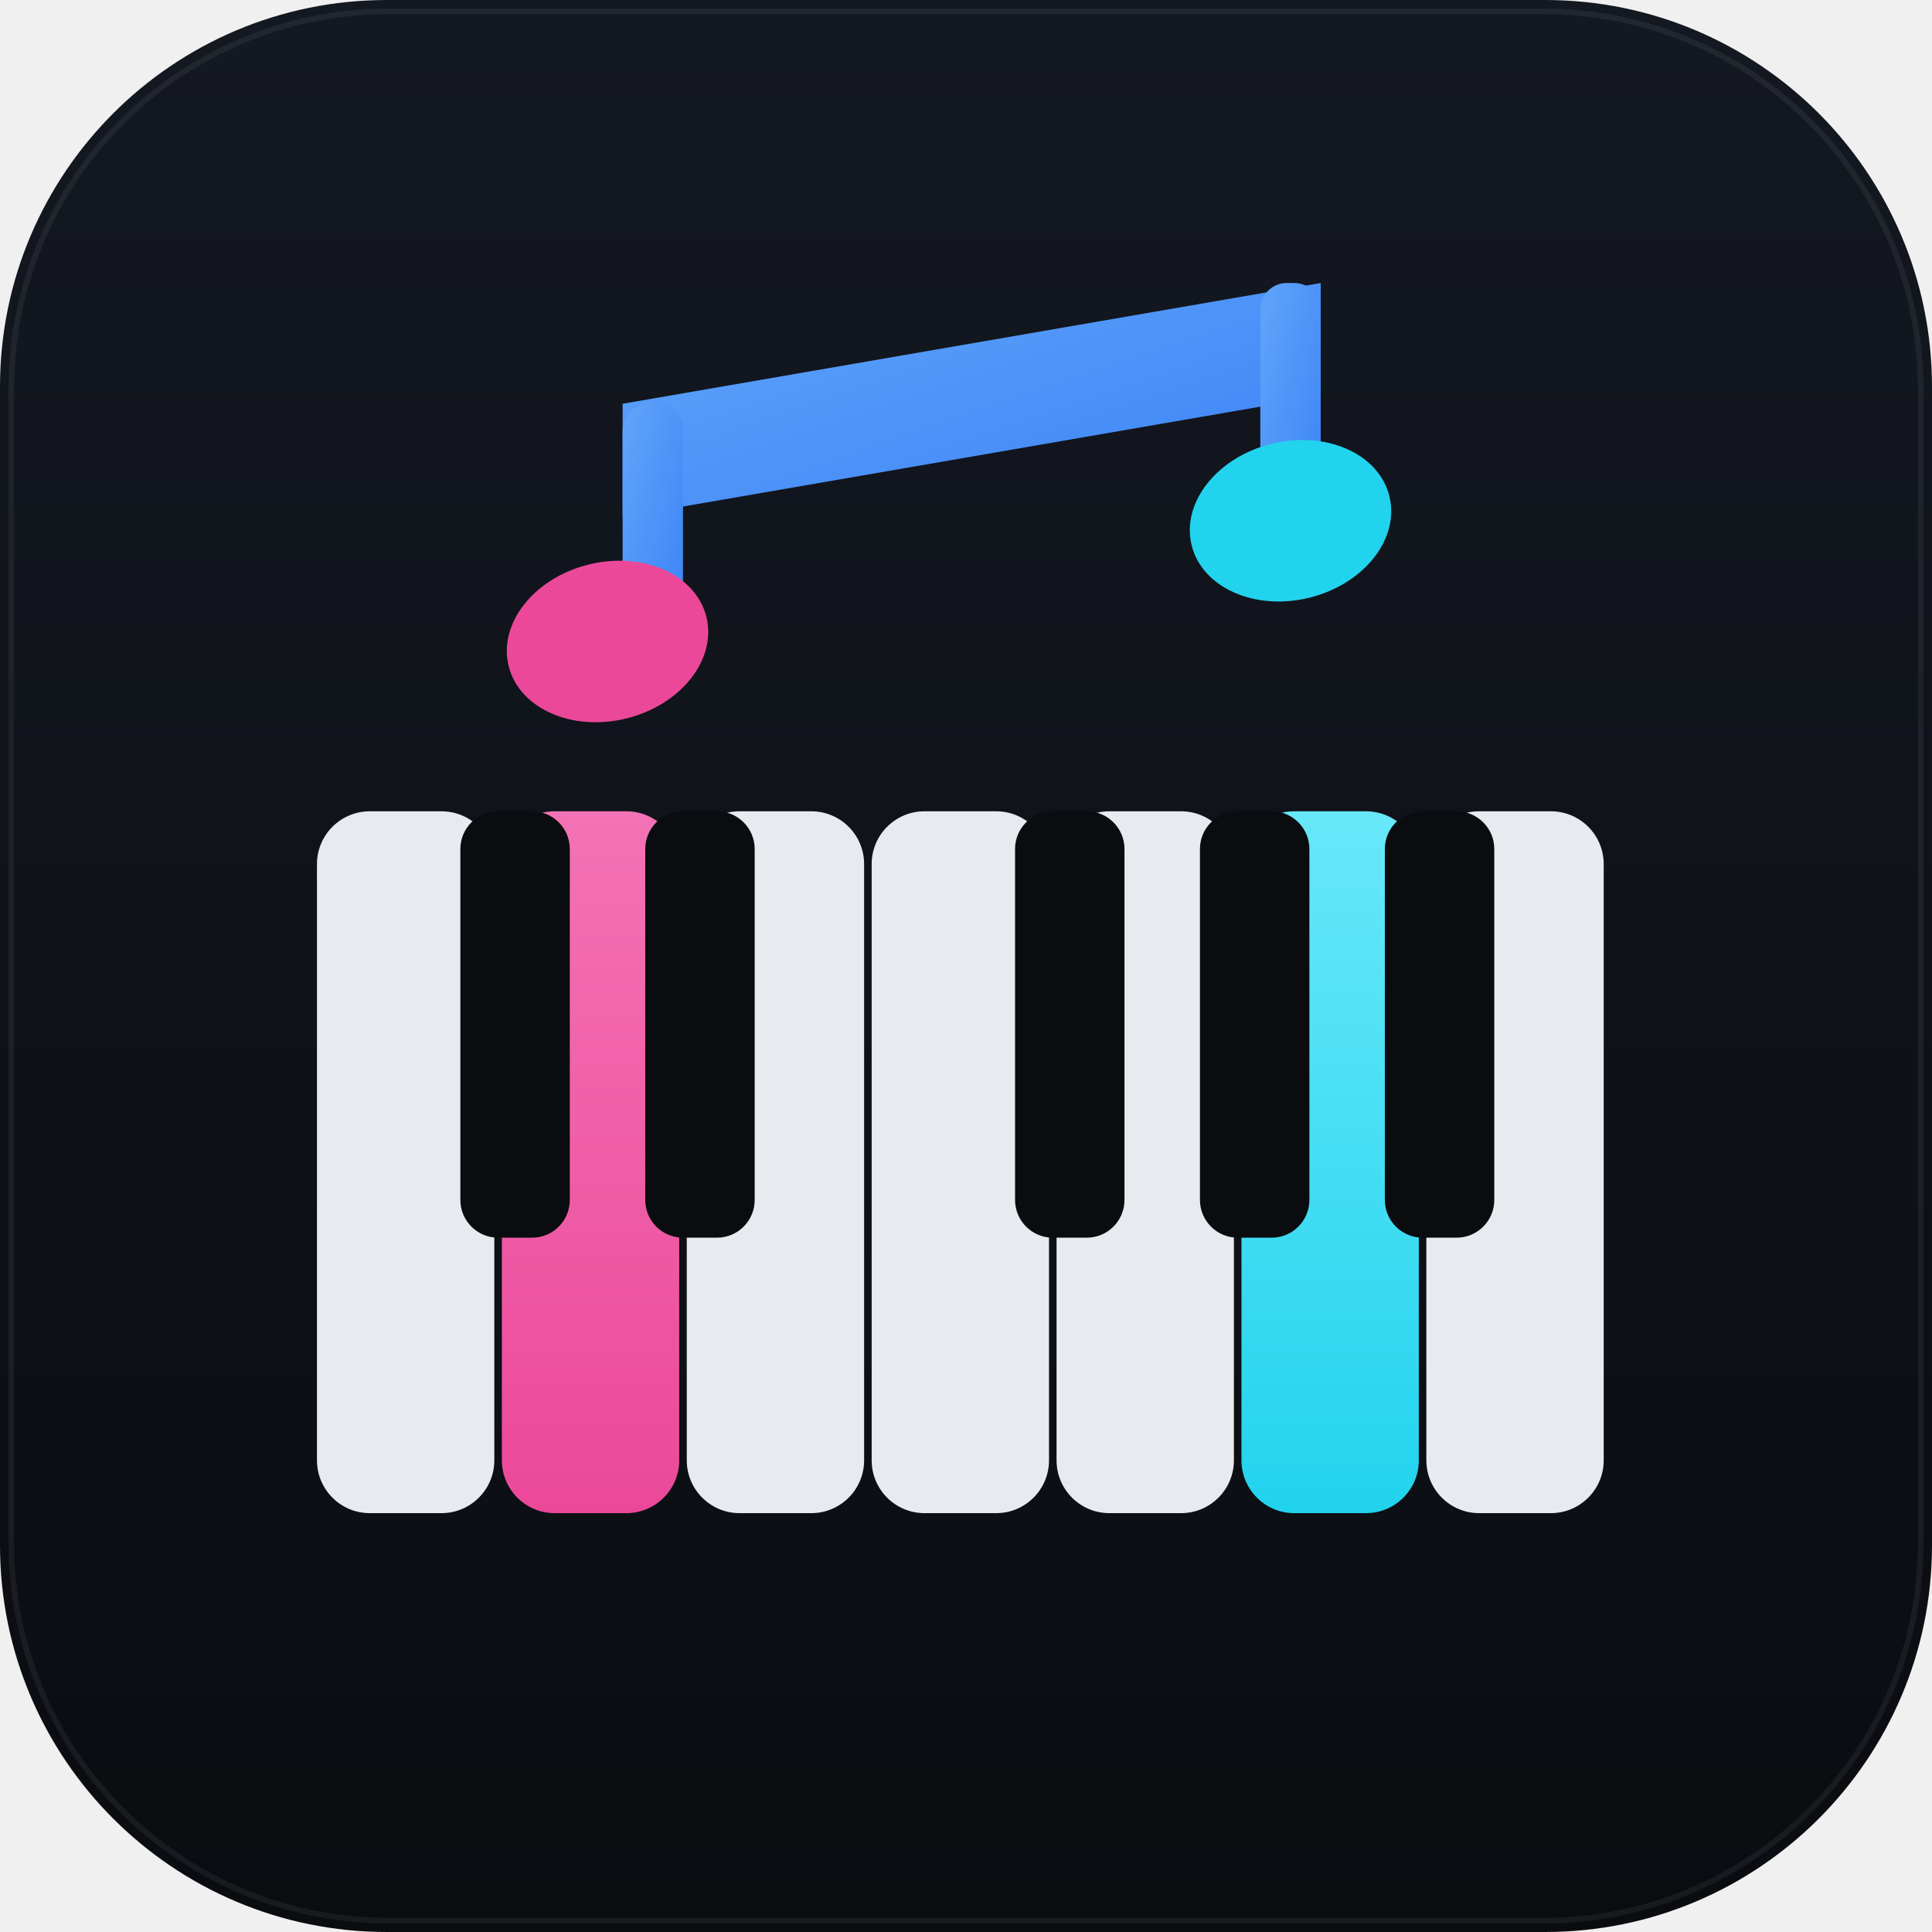
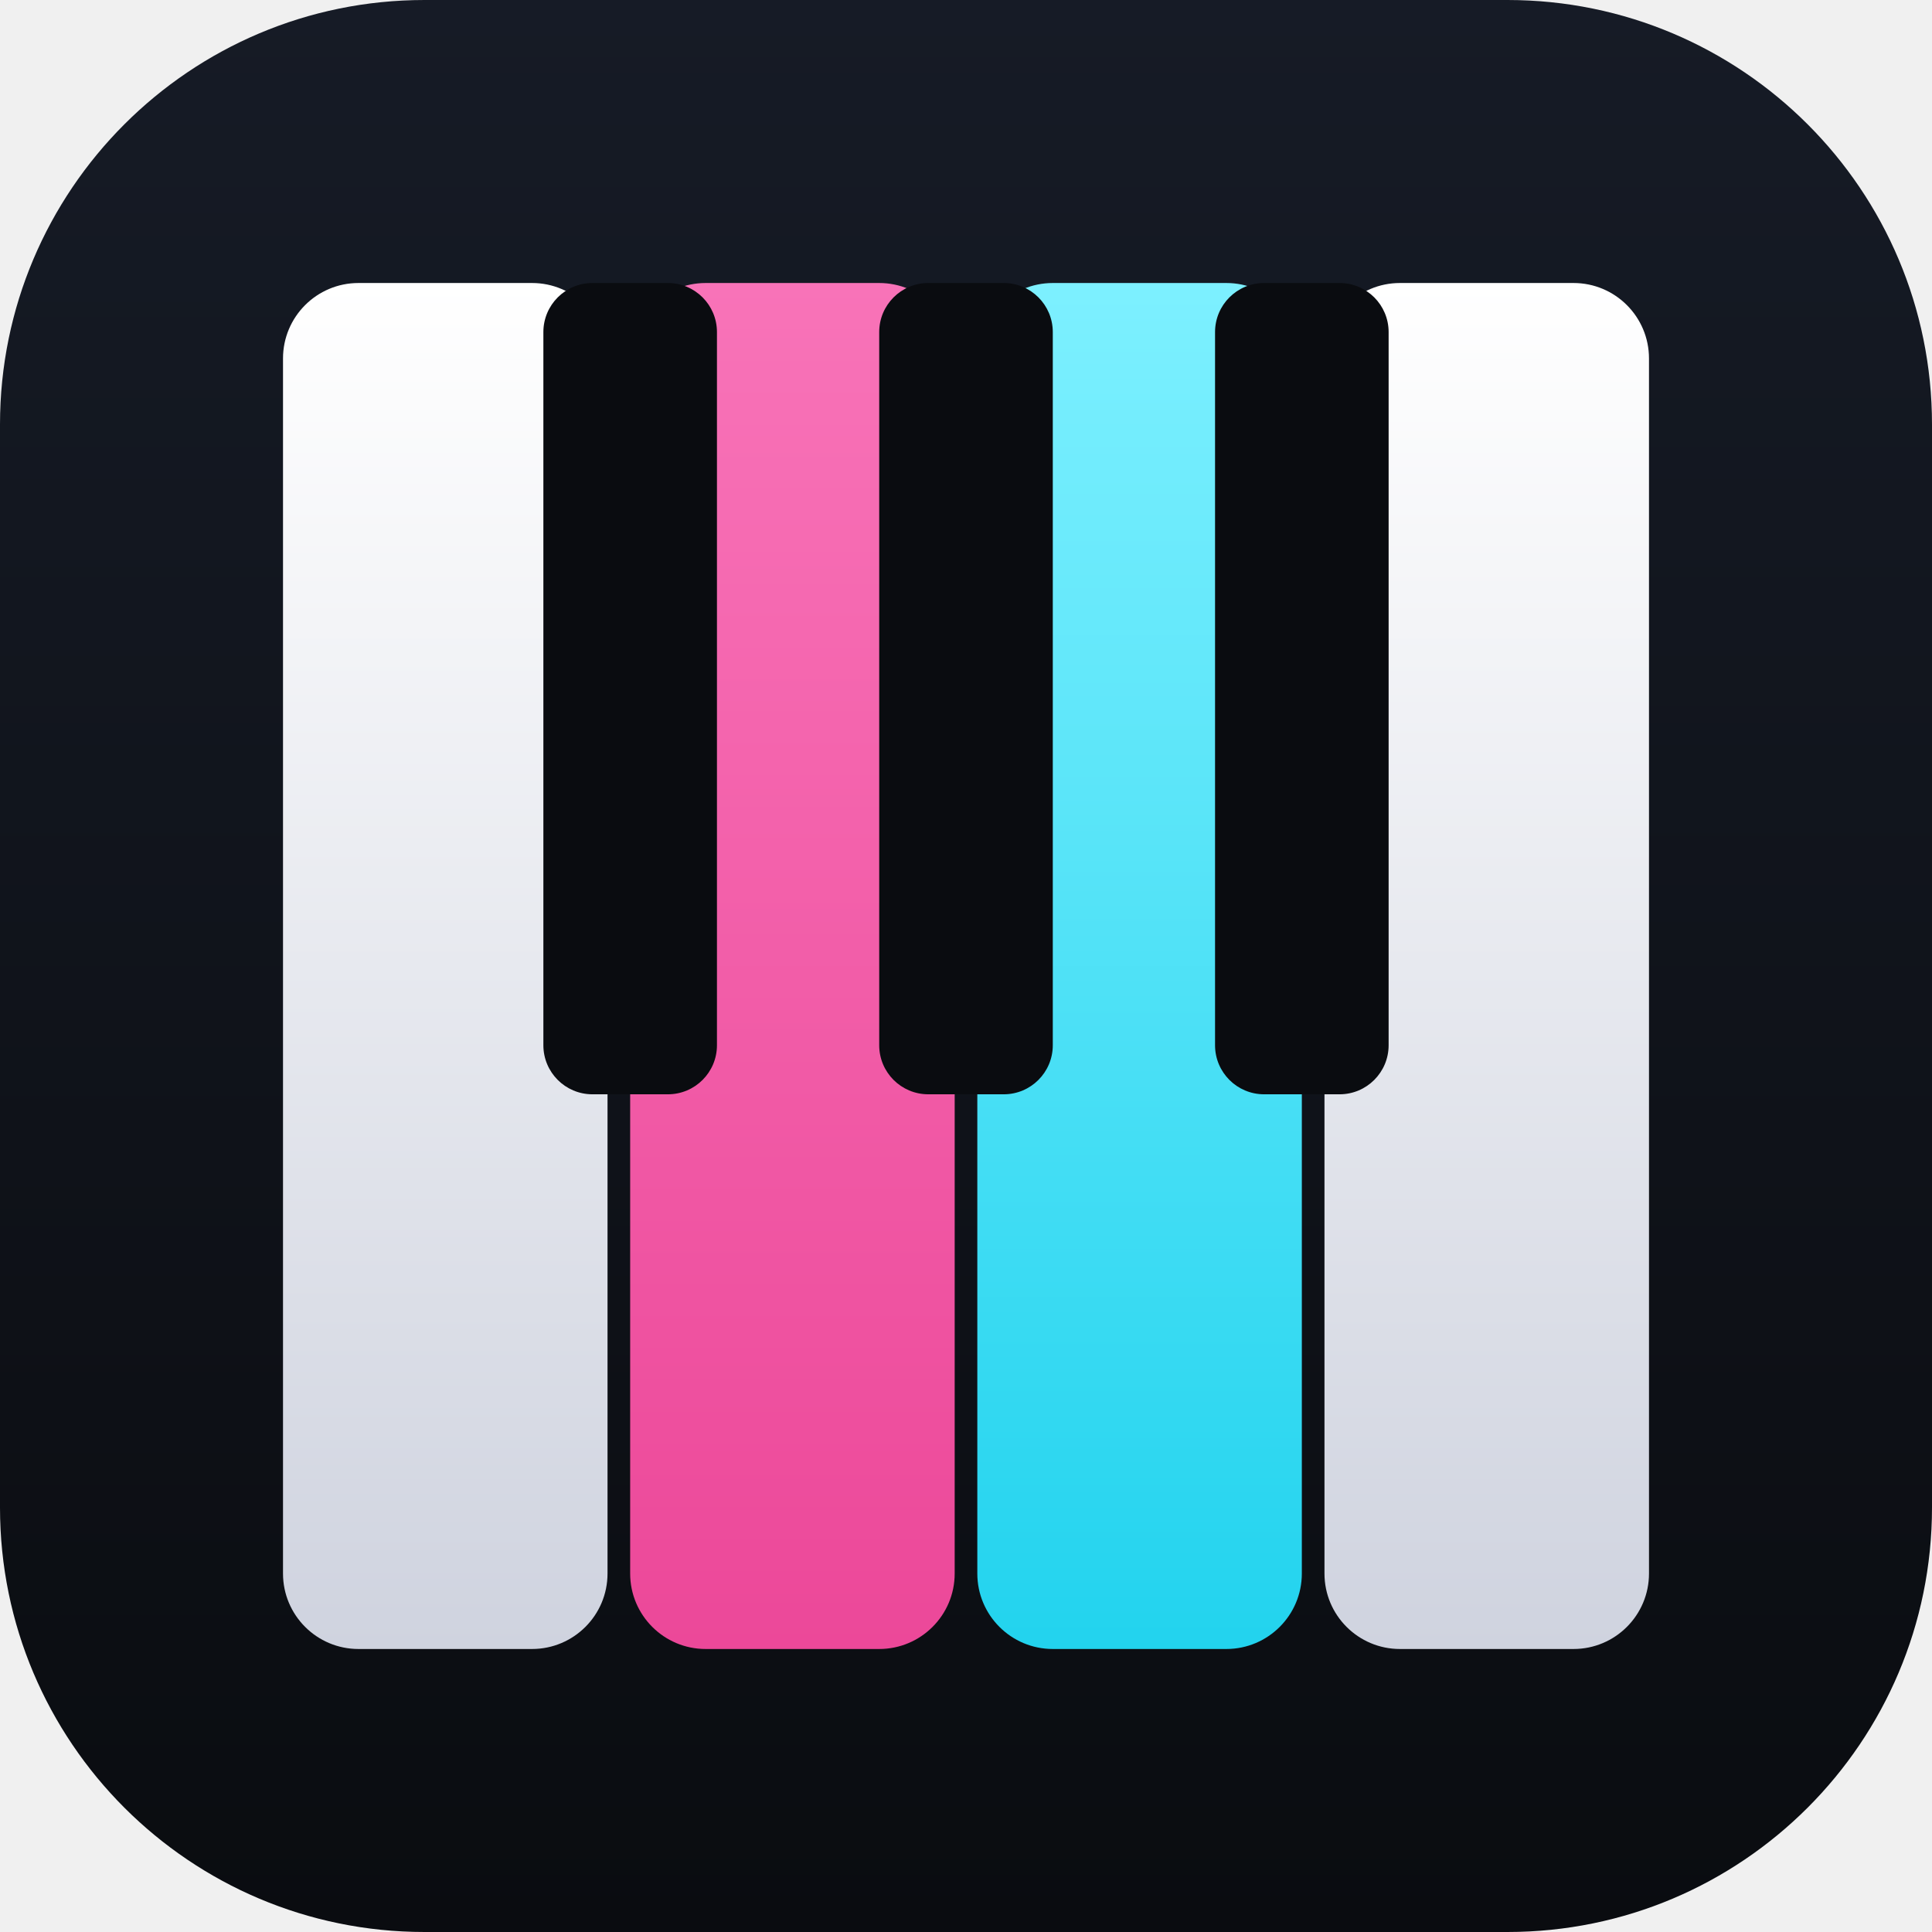
<svg xmlns="http://www.w3.org/2000/svg" width="1024" height="1024" viewBox="0 0 1024 1024" fill="none">
  <defs>
-     <linearGradient id="tile" x1="0" y1="0" x2="0" y2="1">
-       <stop offset="0" stop-color="#141821" />
+     <linearGradient id="a-tile" x1="0" y1="0" x2="0" y2="1">
+       <stop offset="0" stop-color="#161b26" />
      <stop offset="1" stop-color="#0a0c10" />
    </linearGradient>
-     <linearGradient id="cyanKey" x1="0" y1="0" x2="0" y2="1">
-       <stop offset="0" stop-color="#67e8f9" />
+     <linearGradient id="a-white" x1="0" y1="0" x2="0" y2="1">
+       <stop offset="0" stop-color="#ffffff" />
+       <stop offset="1" stop-color="#cfd3df" />
+     </linearGradient>
+     <linearGradient id="a-cyan" x1="0" y1="0" x2="0" y2="1">
+       <stop offset="0" stop-color="#7df0ff" />
      <stop offset="1" stop-color="#22d3ee" />
    </linearGradient>
-     <linearGradient id="pinkKey" x1="0" y1="0" x2="0" y2="1">
-       <stop offset="0" stop-color="#f472b6" />
+     <linearGradient id="a-pink" x1="0" y1="0" x2="0" y2="1">
+       <stop offset="0" stop-color="#f873b8" />
      <stop offset="1" stop-color="#ec4899" />
    </linearGradient>
-     <linearGradient id="beam" x1="0" y1="0" x2="1" y2="1">
-       <stop offset="0" stop-color="#60a5fa" />
-       <stop offset="1" stop-color="#3b82f6" />
-     </linearGradient>
  </defs>
-   <rect x="0" y="0" width="1024" height="1024" rx="205" ry="205" fill="url(#tile)" />
-   <rect x="6" y="6" width="1012" height="1012" rx="200" ry="200" fill="none" stroke="#ffffff" stroke-opacity="0.06" stroke-width="3" />
+   <rect width="1024" height="1024" rx="225" fill="url(#a-tile)" />
  <g>
-     <rect x="168" y="430" width="94" height="372" rx="28" fill="#e8eaf0" />
-     <rect x="266" y="430" width="94" height="372" rx="28" fill="url(#pinkKey)" />
-     <rect x="364" y="430" width="94" height="372" rx="28" fill="#e8eaf0" />
-     <rect x="462" y="430" width="94" height="372" rx="28" fill="#e8eaf0" />
-     <rect x="560" y="430" width="94" height="372" rx="28" fill="#e8eaf0" />
-     <rect x="658" y="430" width="94" height="372" rx="28" fill="url(#cyanKey)" />
-     <rect x="756" y="430" width="94" height="372" rx="28" fill="#e8eaf0" />
+     <rect x="150" y="150" width="172" height="724" rx="40" fill="url(#a-white)" />
+     <rect x="334" y="150" width="172" height="724" rx="40" fill="url(#a-pink)" />
+     <rect x="518" y="150" width="172" height="724" rx="40" fill="url(#a-cyan)" />
+     <rect x="702" y="150" width="172" height="724" rx="40" fill="url(#a-white)" />
  </g>
  <g fill="#0a0c10">
-     <rect x="244" y="430" width="58" height="226" rx="20" />
-     <rect x="342" y="430" width="58" height="226" rx="20" />
-     <rect x="538" y="430" width="58" height="226" rx="20" />
-     <rect x="636" y="430" width="58" height="226" rx="20" />
-     <rect x="734" y="430" width="58" height="226" rx="20" />
-   </g>
-   <g>
-     <path d="M330 214 L700 150 L700 210 L330 274 Z" fill="url(#beam)" />
-     <rect x="330" y="214" width="32" height="132" rx="14" fill="url(#beam)" />
-     <rect x="668" y="150" width="32" height="132" rx="14" fill="url(#beam)" />
-     <ellipse cx="322" cy="340" rx="54" ry="42" transform="rotate(-14 322 340)" fill="#ec4899" />
-     <ellipse cx="684" cy="276" rx="54" ry="42" transform="rotate(-14 684 276)" fill="#22d3ee" />
+     <rect x="288" y="150" width="92" height="430" rx="26" />
+     <rect x="466" y="150" width="92" height="430" rx="26" />
+     <rect x="644" y="150" width="92" height="430" rx="26" />
  </g>
</svg>
